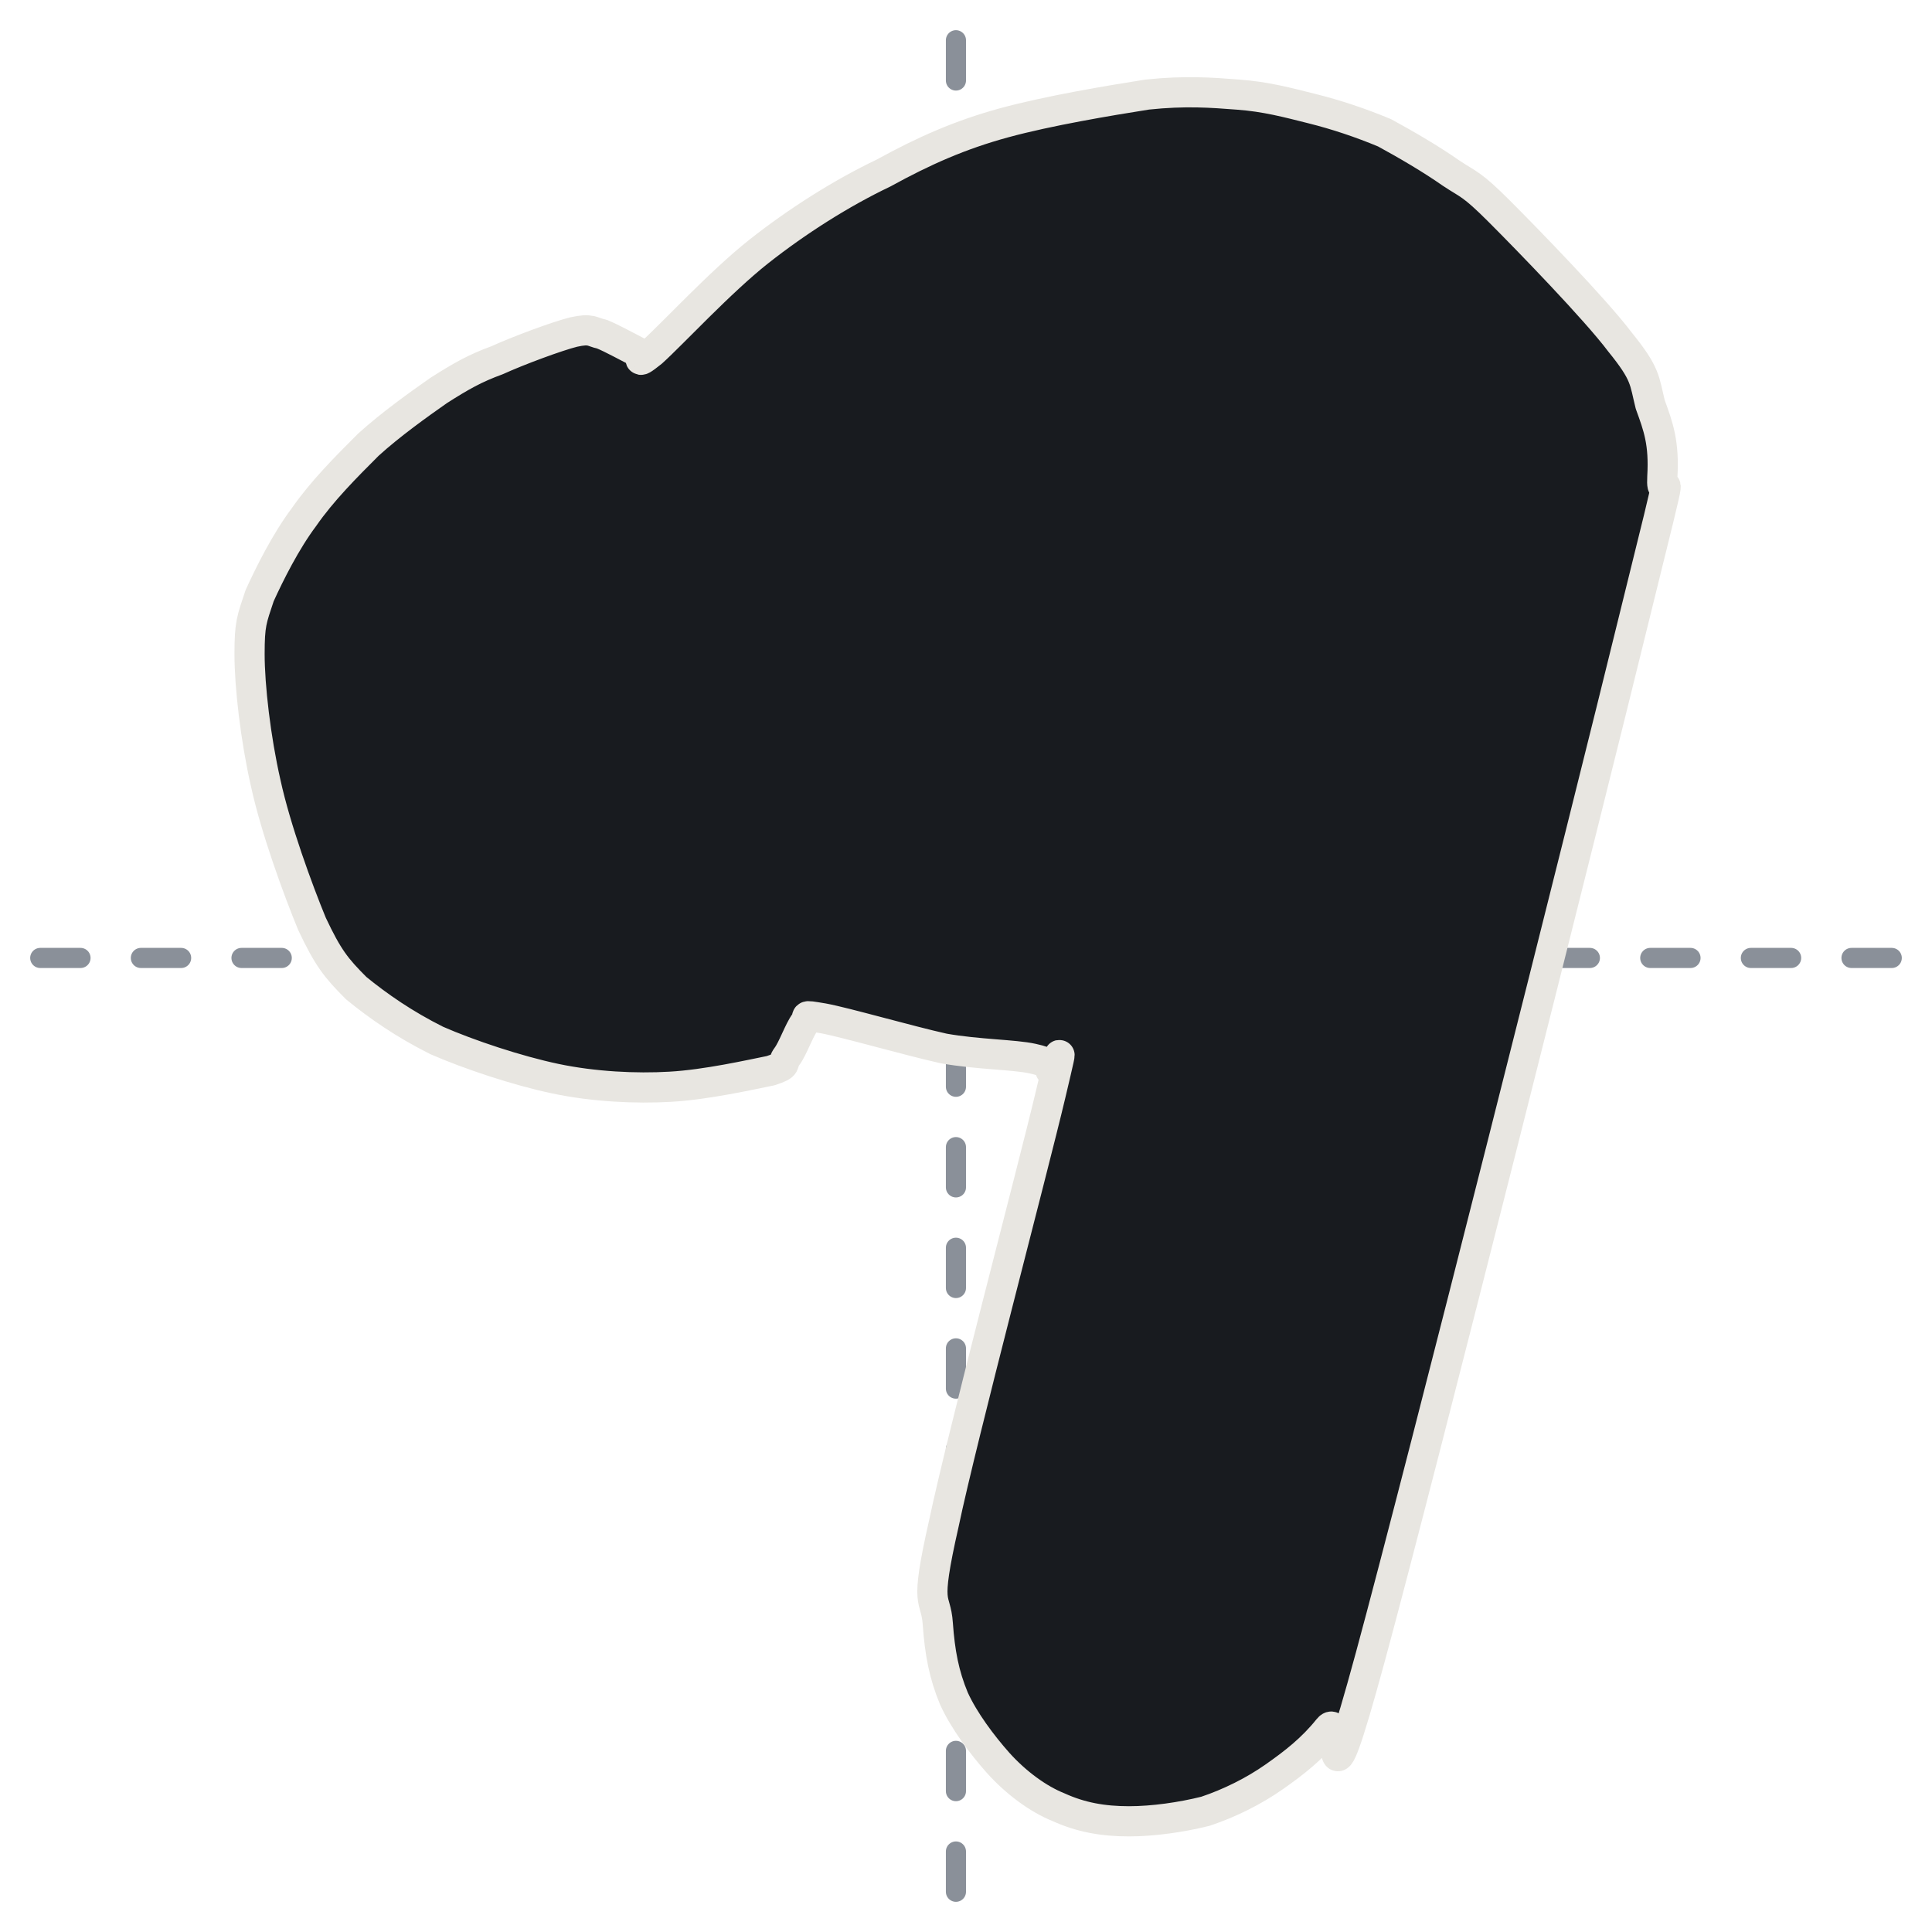
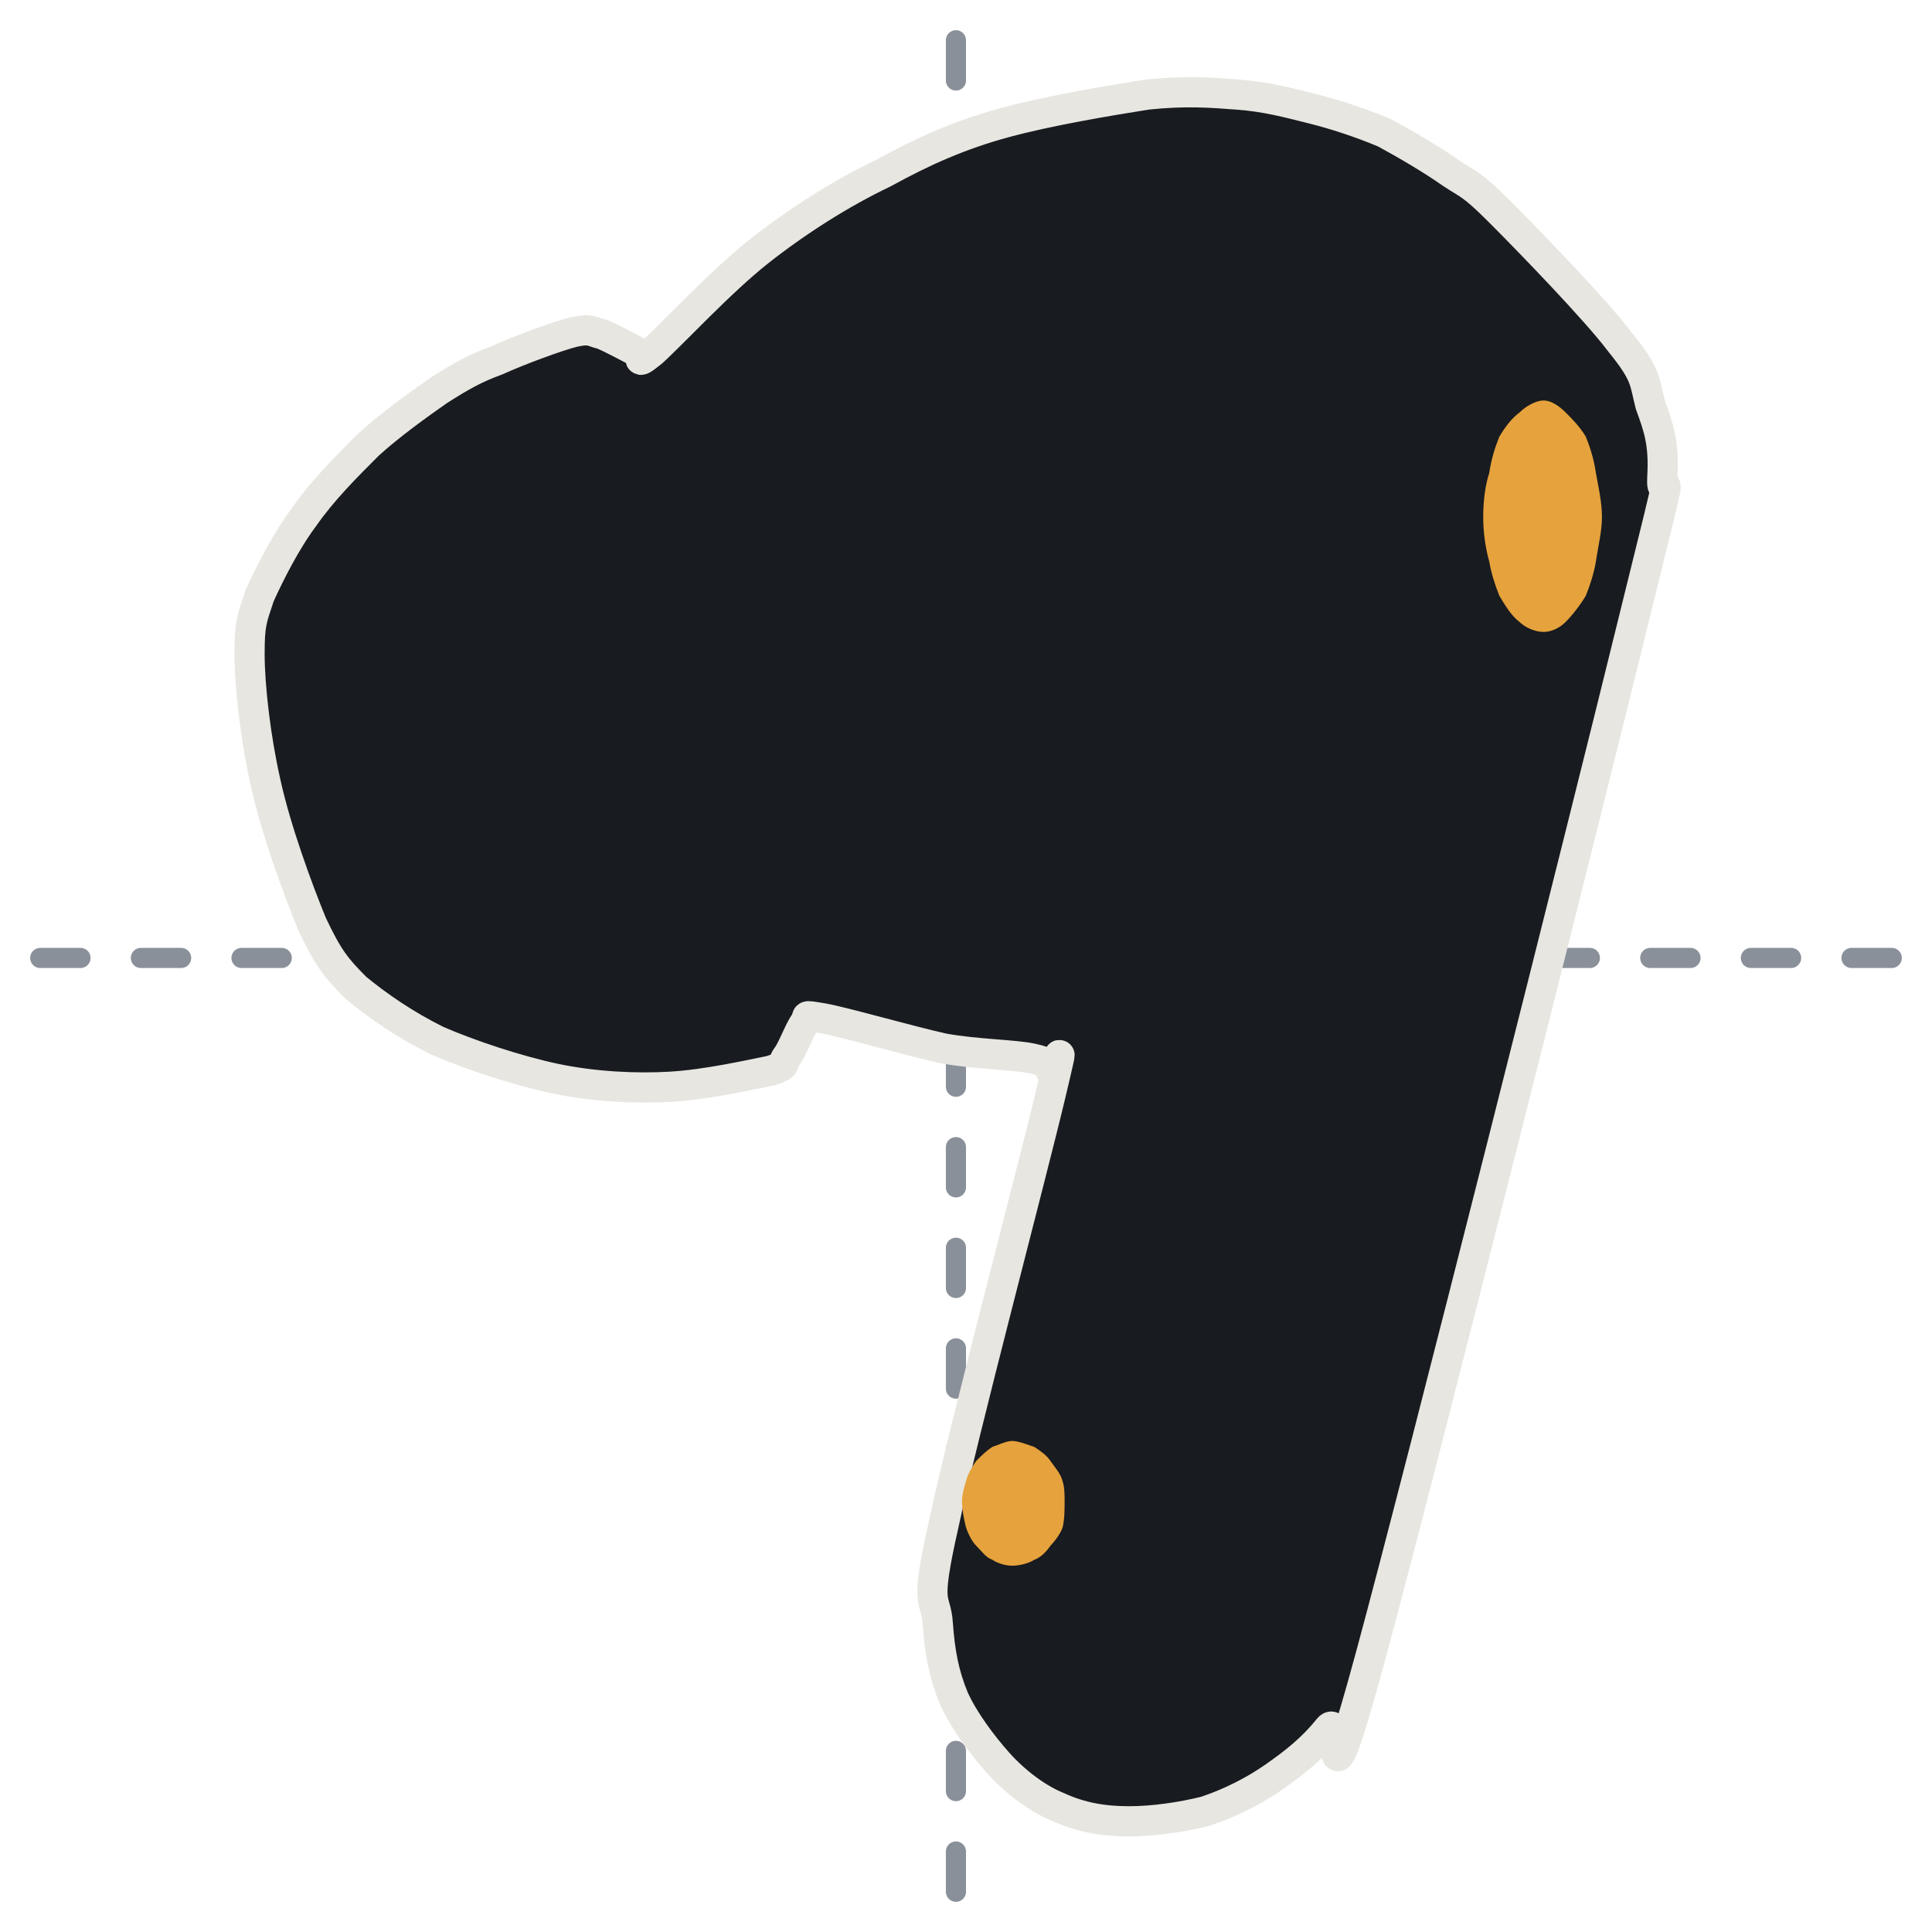
<svg xmlns="http://www.w3.org/2000/svg" viewBox="0 0 96 96" width="96" height="96" role="img" aria-label="OPPO Enco X / OPPO Enco X2 left earbud">
  <path d="M47.5 2.0L47.5 4.0M47.5 7.0L47.5 9.0M47.5 12.0L47.5 14.0M47.5 17.0L47.5 19.0M47.5 22.0L47.5 24.0M47.5 27.0L47.5 29.0M47.5 32.0L47.5 34.0M47.5 37.0L47.5 39.0M47.5 42.0L47.5 44.0M47.5 47.0L47.5 49.0M47.5 52.0L47.5 54.0M47.5 57.0L47.5 59.0M47.5 62.0L47.5 64.0M47.5 67.0L47.5 69.0M47.5 72.0L47.5 74.0M47.5 77.0L47.5 79.0M47.5 82.0L47.5 84.0M47.5 87.0L47.5 89.0M47.5 92.0L47.5 94.0M2.0 47.6L4.0 47.6M7.0 47.6L9.0 47.6M12.0 47.6L14.0 47.6M17.0 47.6L19.0 47.6M22.0 47.6L24.0 47.6M27.0 47.6L29.0 47.6M32.0 47.6L34.0 47.6M37.0 47.6L39.0 47.6M42.0 47.6L44.0 47.6M47.0 47.6L49.0 47.6M52.0 47.6L54.0 47.6M57.0 47.6L59.0 47.6M62.0 47.6L64.0 47.6M67.0 47.6L69.0 47.6M72.0 47.6L74.0 47.6M77.0 47.6L79.0 47.6M82.0 47.6L84.0 47.6M87.0 47.6L89.0 47.6M92.0 47.6L94.0 47.6" fill="none" stroke="#8A9099" stroke-width="1.0" stroke-linecap="round" stroke-linejoin="round" />
  <path d="M57.0 4.7C58.9 4.5 60.2 4.6 61.5 4.7C62.9 4.8 64.0 5.1 65.2 5.4C66.4 5.7 67.6 6.1 68.8 6.6C69.9 7.2 71.1 7.9 72.1 8.6C73.0 9.2 73.1 9.1 74.5 10.5C75.9 11.9 79.3 15.4 80.5 17.0C81.8 18.6 81.7 18.9 82.0 20.1C82.4 21.2 82.7 22.0 82.6 23.7C82.5 25.5 83.6 21.0 81.2 30.7C78.8 40.5 70.6 73.1 68.1 82.3C65.6 91.5 66.8 84.9 66.0 85.9C65.2 86.9 64.3 87.6 63.3 88.3C62.3 89.0 61.1 89.6 59.9 90.0C58.7 90.3 57.3 90.5 56.1 90.5C54.8 90.5 53.7 90.3 52.6 89.8C51.6 89.4 50.5 88.6 49.6 87.6C48.8 86.7 47.9 85.5 47.4 84.4C46.9 83.2 46.7 82.1 46.6 80.7C46.5 79.2 45.9 80.1 46.9 75.7C47.8 71.4 51.3 58.2 52.2 54.4C53.1 50.6 52.4 53.5 52.2 53.2C52.1 52.9 52.2 52.8 51.3 52.6C50.4 52.4 48.6 52.4 46.9 52.1C45.1 51.7 42.0 50.8 40.9 50.6C39.7 50.4 40.3 50.5 40.0 50.8C39.7 51.2 39.4 52.1 39.1 52.5C38.8 52.9 39.2 52.9 38.3 53.2C37.3 53.4 35.1 53.9 33.3 54.0C31.6 54.1 29.5 54.0 27.6 53.6C25.7 53.2 23.3 52.4 21.7 51.7C20.1 50.9 18.8 50.0 17.7 49.1C16.7 48.1 16.3 47.6 15.5 45.9C14.8 44.2 13.7 41.2 13.2 38.9C12.7 36.7 12.4 34.1 12.4 32.5C12.4 31.0 12.5 30.8 12.9 29.6C13.4 28.5 14.2 26.9 15.1 25.7C16.0 24.4 17.2 23.2 18.3 22.1C19.4 21.1 20.8 20.1 21.8 19.4C22.9 18.7 23.6 18.3 24.7 17.9C25.8 17.4 27.7 16.7 28.5 16.5C29.4 16.3 29.4 16.5 29.9 16.6C30.4 16.8 31.3 17.3 31.7 17.5C32.1 17.6 31.4 18.3 32.4 17.5C33.4 16.6 35.8 14.0 37.7 12.5C39.6 11.0 41.8 9.6 43.9 8.6C45.9 7.5 47.7 6.7 49.9 6.1C52.1 5.5 55.1 5.0 57.0 4.7Z" fill="#181B1F" stroke="#E8E6E1" stroke-width="1.5" stroke-linecap="round" stroke-linejoin="round" />
+   <path d="M79.6 25.7C79.6 26.4 79.4 27.2 79.3 27.9C79.2 28.5 79.0 29.1 78.8 29.6C78.5 30.1 78.1 30.6 77.8 30.9C77.5 31.2 77.1 31.4 76.7 31.4C76.3 31.4 75.8 31.2 75.5 30.9C75.1 30.6 74.8 30.1 74.5 29.6C74.3 29.1 74.1 28.5 74.0 27.9C73.8 27.2 73.7 26.4 73.7 25.7C73.7 24.9 73.8 24.1 74.0 23.5C74.1 22.8 74.3 22.2 74.5 21.7C74.8 21.2 75.1 20.8 75.5 20.5C75.8 20.2 76.3 19.9 76.7 19.9C77.1 19.9 77.5 20.2 77.8 20.5C78.1 20.8 78.5 21.2 78.8 21.7C79.0 22.2 79.2 22.8 79.3 23.5C79.4 24.1 79.6 24.9 79.6 25.7Z" fill="#E6A23C" />
+   <path d="M52.9 74.6C52.9 75.0 52.9 75.5 52.8 75.9C52.7 76.2 52.4 76.6 52.2 76.8C52.0 77.1 51.7 77.4 51.4 77.5C51.1 77.7 50.6 77.8 50.3 77.8C50.0 77.8 49.6 77.7 49.3 77.5C49.0 77.4 48.8 77.1 48.5 76.8C48.3 76.6 48.1 76.2 48.0 75.9C47.9 75.5 47.8 75.0 47.8 74.6C47.8 74.3 47.9 73.9 48.0 73.6C48.1 73.2 48.3 72.9 48.5 72.6C48.8 72.3 49.0 72.1 49.3 71.9C49.6 71.8 50.0 71.6 50.3 71.6C50.6 71.6 51.1 71.8 51.4 71.9C51.7 72.1 52.0 72.3 52.2 72.6C52.4 72.9 52.7 73.2 52.8 73.6C52.9 73.9 52.9 74.3 52.9 74.6Z" fill="#E6A23C" />
</svg>
